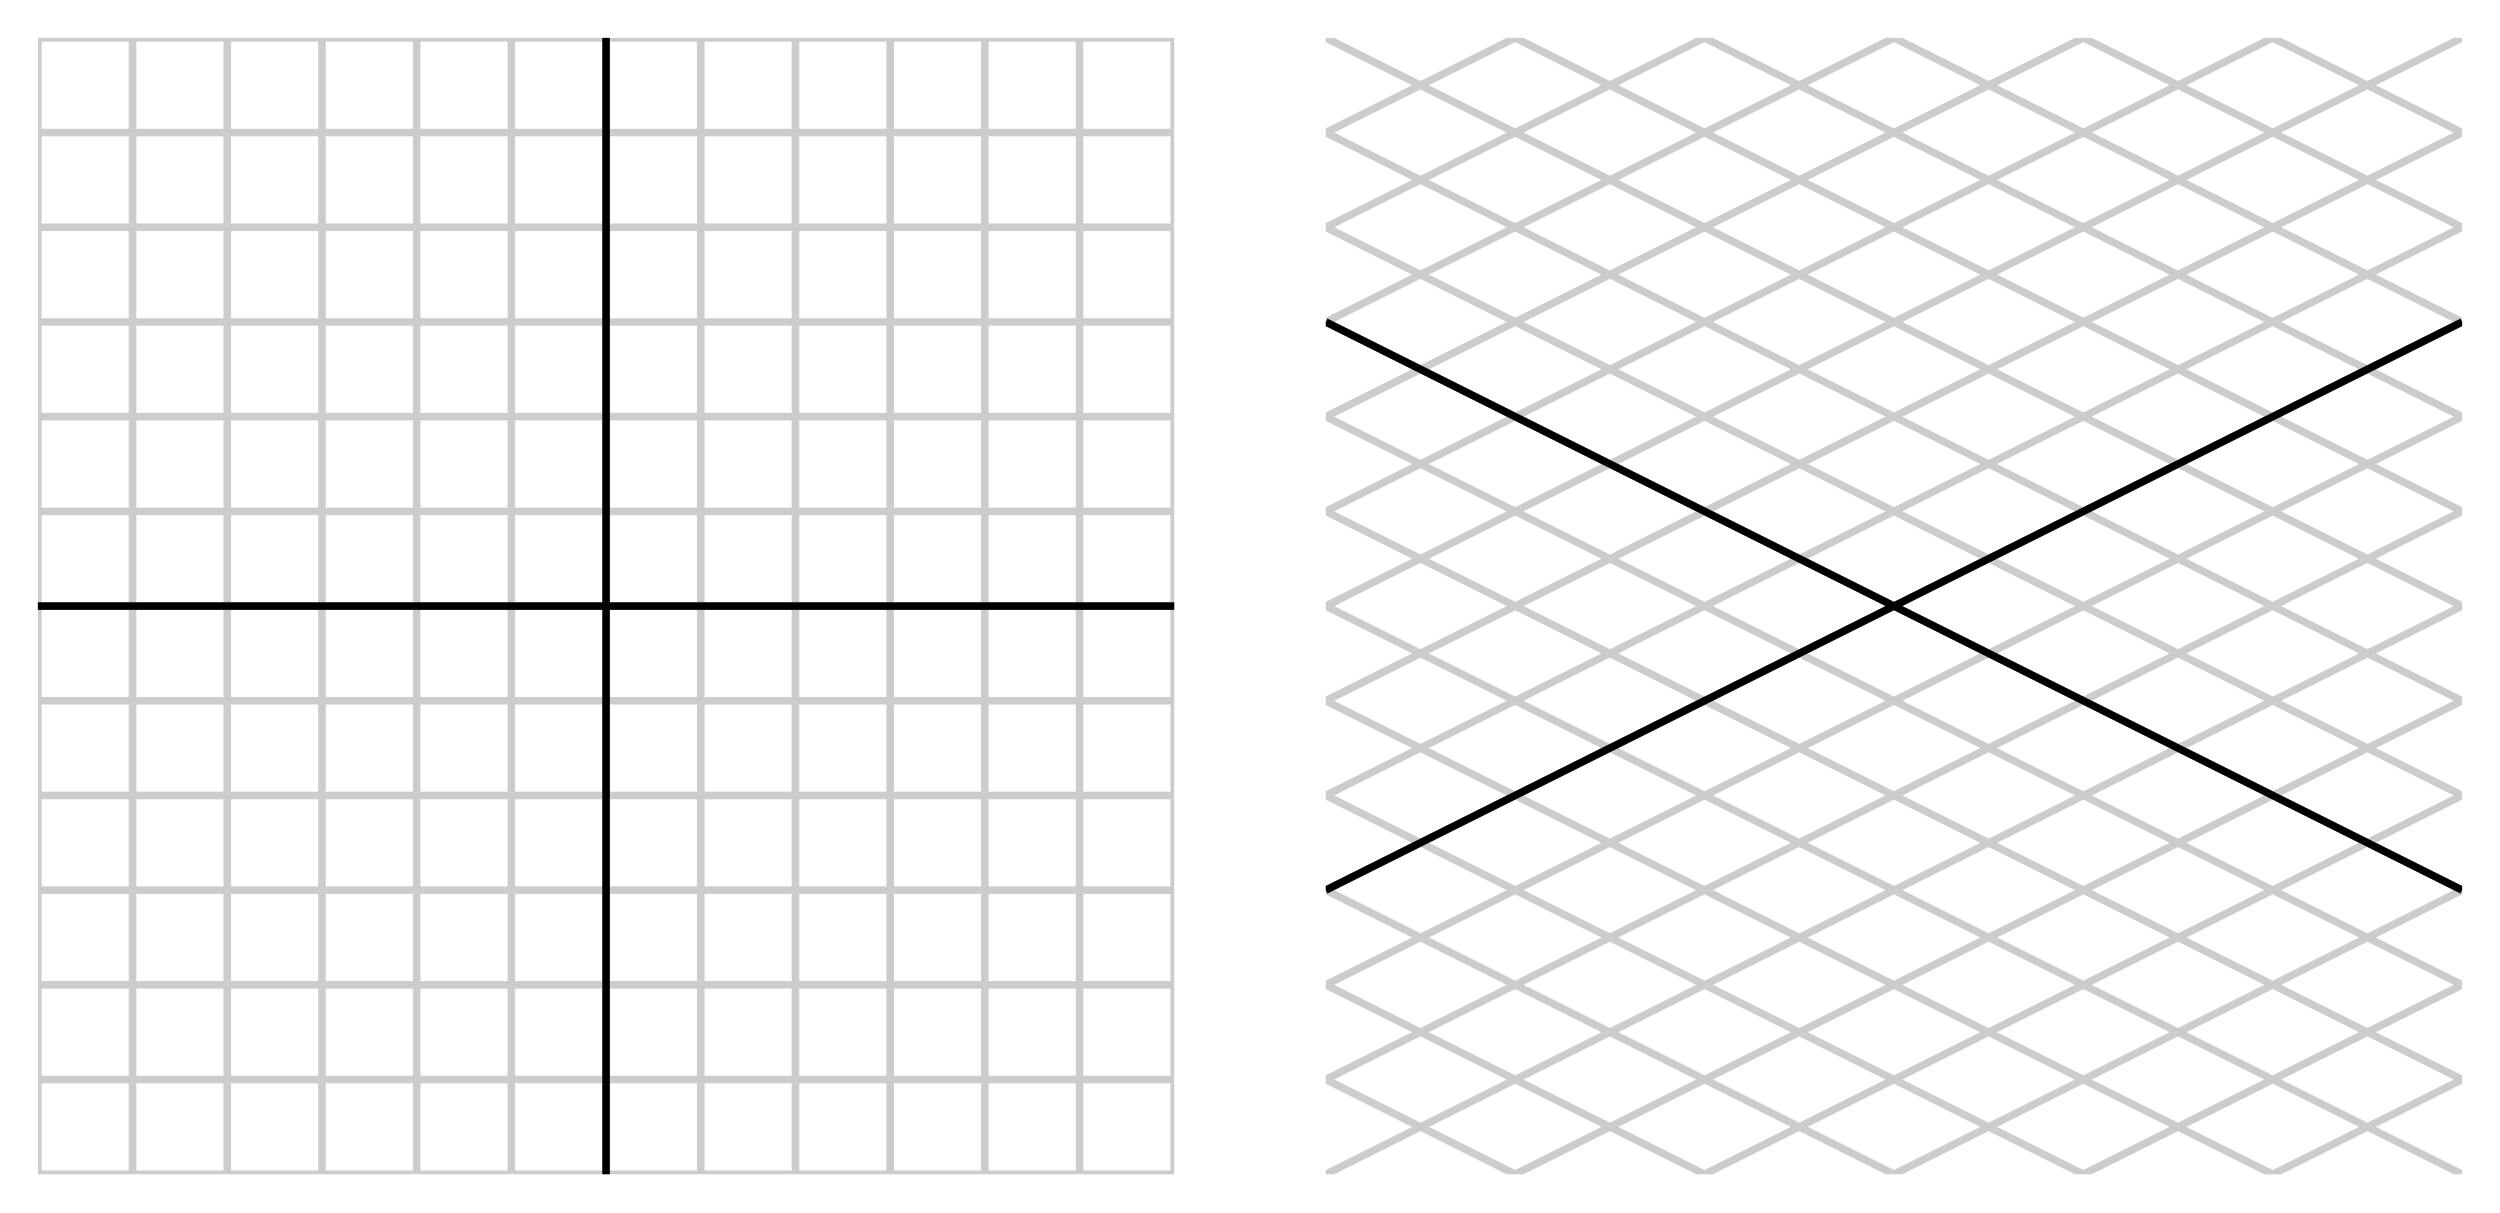
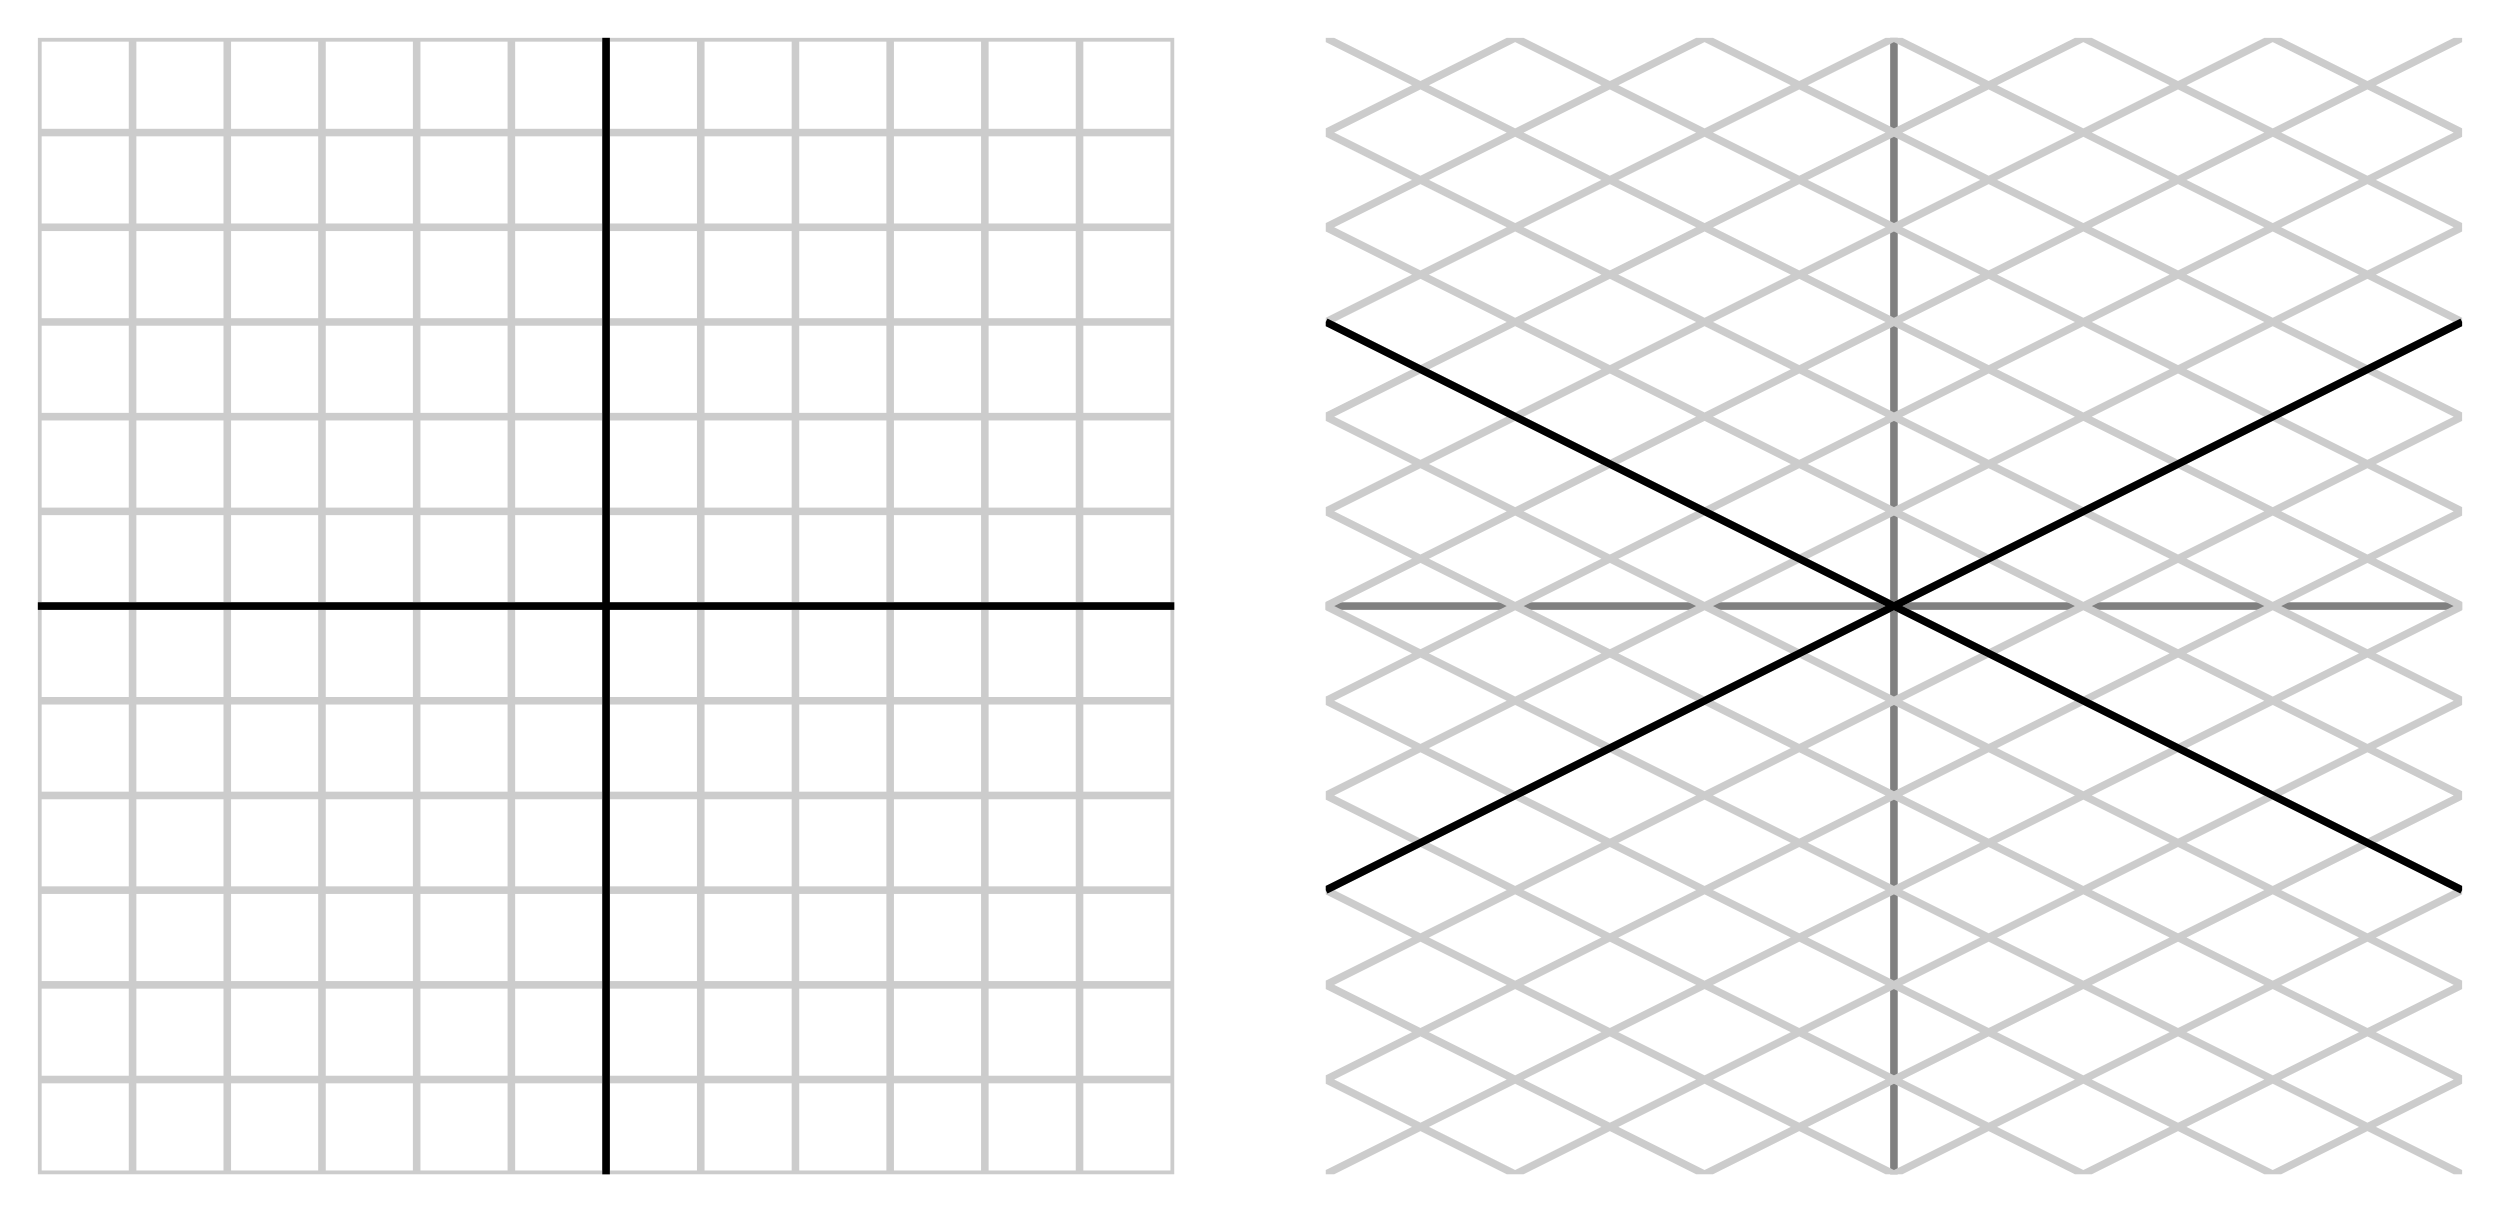
<svg xmlns="http://www.w3.org/2000/svg" width="330pt" height="160pt" viewBox="0 0 330 160" version="1.1">
  <defs>
    <clipPath id="clip1">
      <path d="M 5 5 L 155 5 L 155 155 L 5 155 Z M 5 5 " />
    </clipPath>
    <clipPath id="clip2">
      <path d="M 175 5 L 325 5 L 325 155 L 175 155 Z M 175 5 " />
    </clipPath>
    <clipPath id="clip3">
      <path d="M 175 28 L 325 28 L 325 132 L 175 132 Z M 175 28 " />
    </clipPath>
  </defs>
  <g id="surface1">
+     <path style="fill:none;stroke-width:10;stroke-linecap:butt;stroke-linejoin:miter;stroke:rgb(50%,50%,50%);stroke-opacity:1;stroke-miterlimit:10;" d="M 50 800 L 1550 800 M 800 50 L 800 1550 " transform="matrix(0.1,0,0,-0.1,0,160)" />
    <g clip-path="url(#clip1)" clip-rule="nonzero">
      <path style="fill:none;stroke-width:10;stroke-linecap:butt;stroke-linejoin:miter;stroke:rgb(80.077%,80.077%,80.077%);stroke-opacity:1;stroke-miterlimit:10;" d="M -450 -450 L -450 2050 M -325 -450 L -325 2050 M -200 -450 L -200 2050 M -75 -450 L -75 2050 M 50 -450 L 50 2050 M 175 -450 L 175 2050 M 300 -450 L 300 2050 M 425 -450 L 425 2050 M 550 -450 L 550 2050 M 675 -450 L 675 2050 M 800 -450 L 800 2050 M 925 -450 L 925 2050 M 1050 -450 L 1050 2050 M 1175 -450 L 1175 2050 M 1300 -450 L 1300 2050 M 1425 -450 L 1425 2050 M 1550 -450 L 1550 2050 M 1675 -450 L 1675 2050 M 1800 -450 L 1800 2050 M 1925 -450 L 1925 2050 M 2050 -450 L 2050 2050 M -450 -450 L 2050 -450 M -450 -325 L 2050 -325 M -450 -200 L 2050 -200 M -450 -75 L 2050 -75 M -450 50 L 2050 50 M -450 175 L 2050 175 M -450 300 L 2050 300 M -450 425 L 2050 425 M -450 550 L 2050 550 M -450 675 L 2050 675 M -450 800 L 2050 800 M -450 925 L 2050 925 M -450 1050 L 2050 1050 M -450 1175 L 2050 1175 M -450 1300 L 2050 1300 M -450 1425 L 2050 1425 M -450 1550 L 2050 1550 M -450 1675 L 2050 1675 M -450 1800 L 2050 1800 M -450 1925 L 2050 1925 M -450 2050 L 2050 2050 M -450 -450 L 2050 -450 L 2050 2050 L -450 2050 Z M -450 -450 " transform="matrix(0.1,0,0,-0.1,0,160)" />
      <path style="fill:none;stroke-width:10;stroke-linecap:butt;stroke-linejoin:miter;stroke:rgb(0%,0%,0%);stroke-opacity:1;stroke-miterlimit:10;" d="M 50 800 L 1550 800 M 800 50 L 800 1550 " transform="matrix(0.1,0,0,-0.1,0,160)" />
    </g>
+     <path style="fill:none;stroke-width:10;stroke-linecap:butt;stroke-linejoin:miter;stroke:rgb(50%,50%,50%);stroke-opacity:1;stroke-miterlimit:10;" d="M 1750 800 L 3250 800 M 2500 50 L 2500 1550 " transform="matrix(0.1,0,0,-0.1,0,160)" />
    <g clip-path="url(#clip2)" clip-rule="nonzero">
      <path style="fill:none;stroke-width:10;stroke-linecap:butt;stroke-linejoin:miter;stroke:rgb(80.077%,80.077%,80.077%);stroke-opacity:1;stroke-miterlimit:10;" d="M 2500 -450 L 0 800 M 2625 -387.5 L 125 862.5 M 2750 -325 L 250 925 M 2875 -262.5 L 375 987.5 M 3000 -200 L 500 1050 M 3125 -137.5 L 625 1112.5 M 3250 -75 L 750 1175 M 3375 -12.5 L 875 1237.5 M 3500 50 L 1000 1300 M 3625 112.5 L 1125 1362.5 M 3750 175 L 1250 1425 M 3875 237.5 L 1375 1487.5 M 4000 300 L 1500 1550 M 4125 362.5 L 1625 1612.5 M 4250 425 L 1750 1675 M 4375 487.5 L 1875 1737.5 M 4500 550 L 2000 1800 M 4625 612.5 L 2125 1862.5 M 4750 675 L 2250 1925 M 4875 737.5 L 2375 1987.5 M 5000 800 L 2500 2050 M 2500 -450 L 5000 800 M 2375 -387.5 L 4875 862.5 M 2250 -325 L 4750 925 M 2125 -262.5 L 4625 987.5 M 2000 -200 L 4500 1050 M 1875 -137.5 L 4375 1112.5 M 1750 -75 L 4250 1175 M 1625 -12.5 L 4125 1237.5 M 1500 50 L 4000 1300 M 1375 112.5 L 3875 1362.5 M 1250 175 L 3750 1425 M 1125 237.5 L 3625 1487.5 M 1000 300 L 3500 1550 M 875 362.5 L 3375 1612.5 M 750 425 L 3250 1675 M 625 487.5 L 3125 1737.5 M 500 550 L 3000 1800 M 375 612.5 L 2875 1862.5 M 250 675 L 2750 1925 M 125 737.5 L 2625 1987.5 M 0 800 L 2500 2050 M 2500 -450 L 5000 800 L 2500 2050 L 0 800 Z M 2500 -450 " transform="matrix(0.1,0,0,-0.1,0,160)" />
    </g>
    <g clip-path="url(#clip3)" clip-rule="nonzero">
      <path style="fill:none;stroke-width:10;stroke-linecap:butt;stroke-linejoin:miter;stroke:rgb(0%,0%,0%);stroke-opacity:1;stroke-miterlimit:10;" d="M 1750 425 L 3250 1175 M 3250 425 L 1750 1175 " transform="matrix(0.1,0,0,-0.1,0,160)" />
    </g>
  </g>
</svg>
